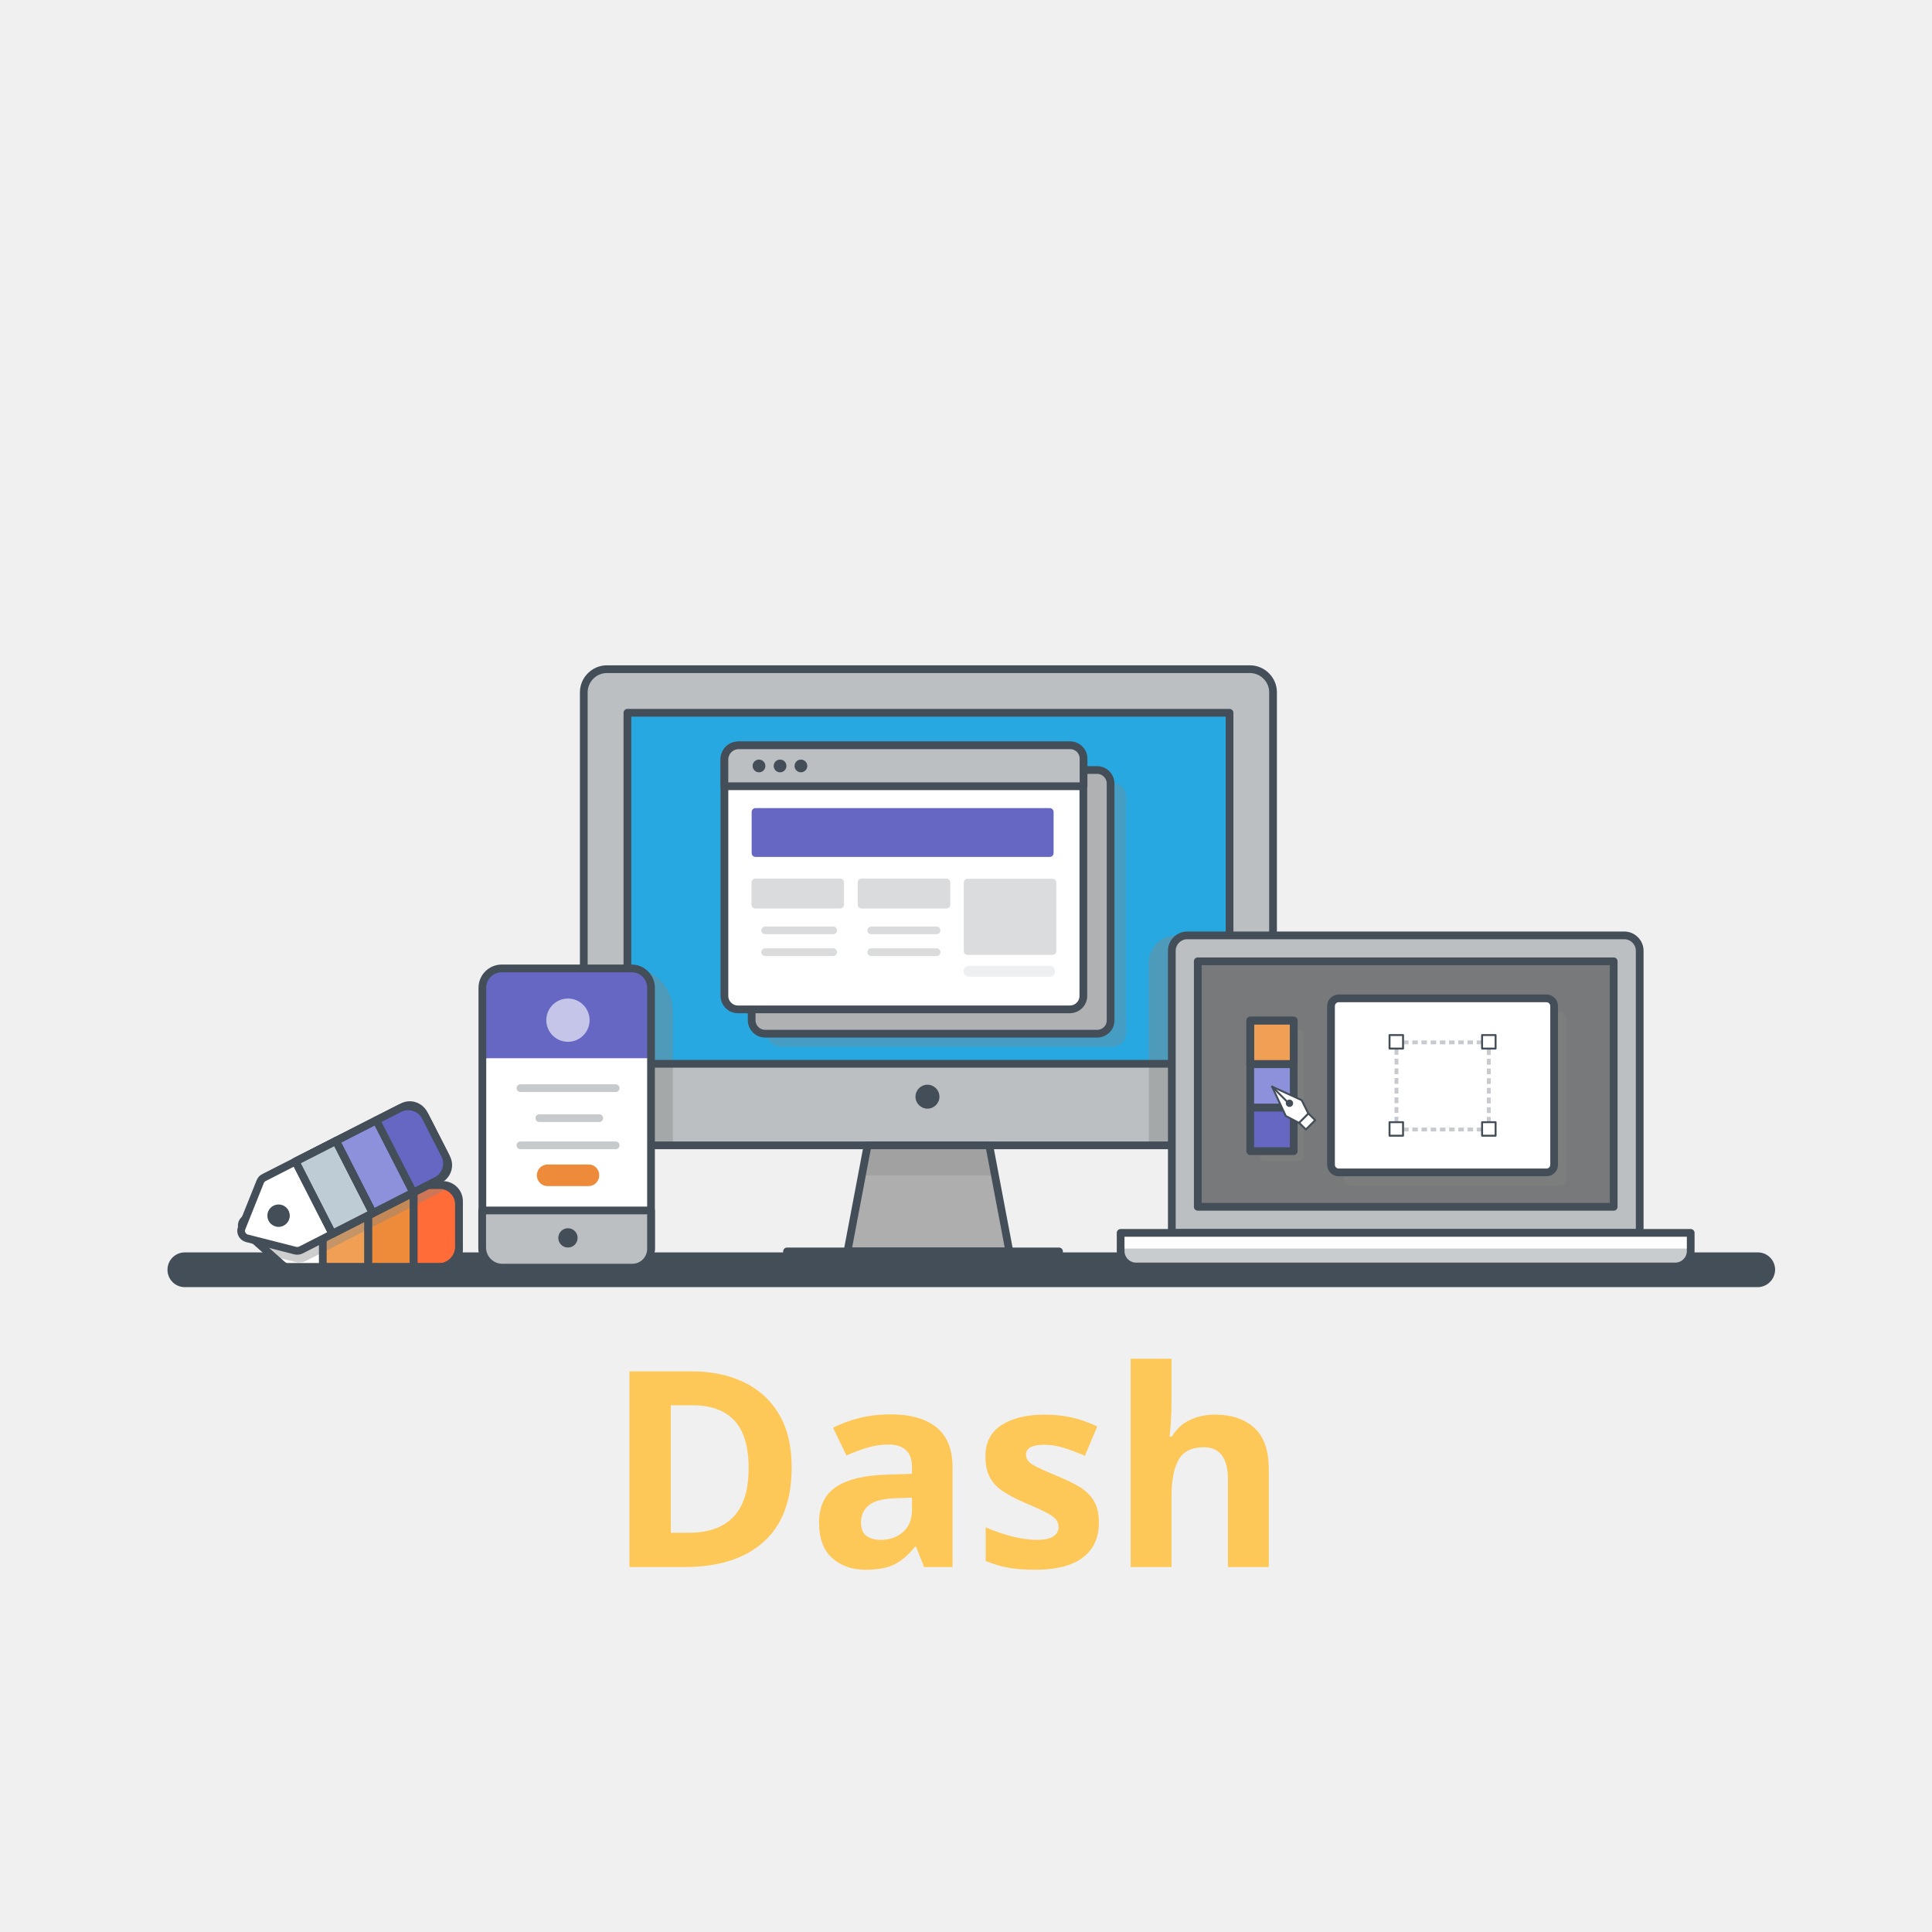
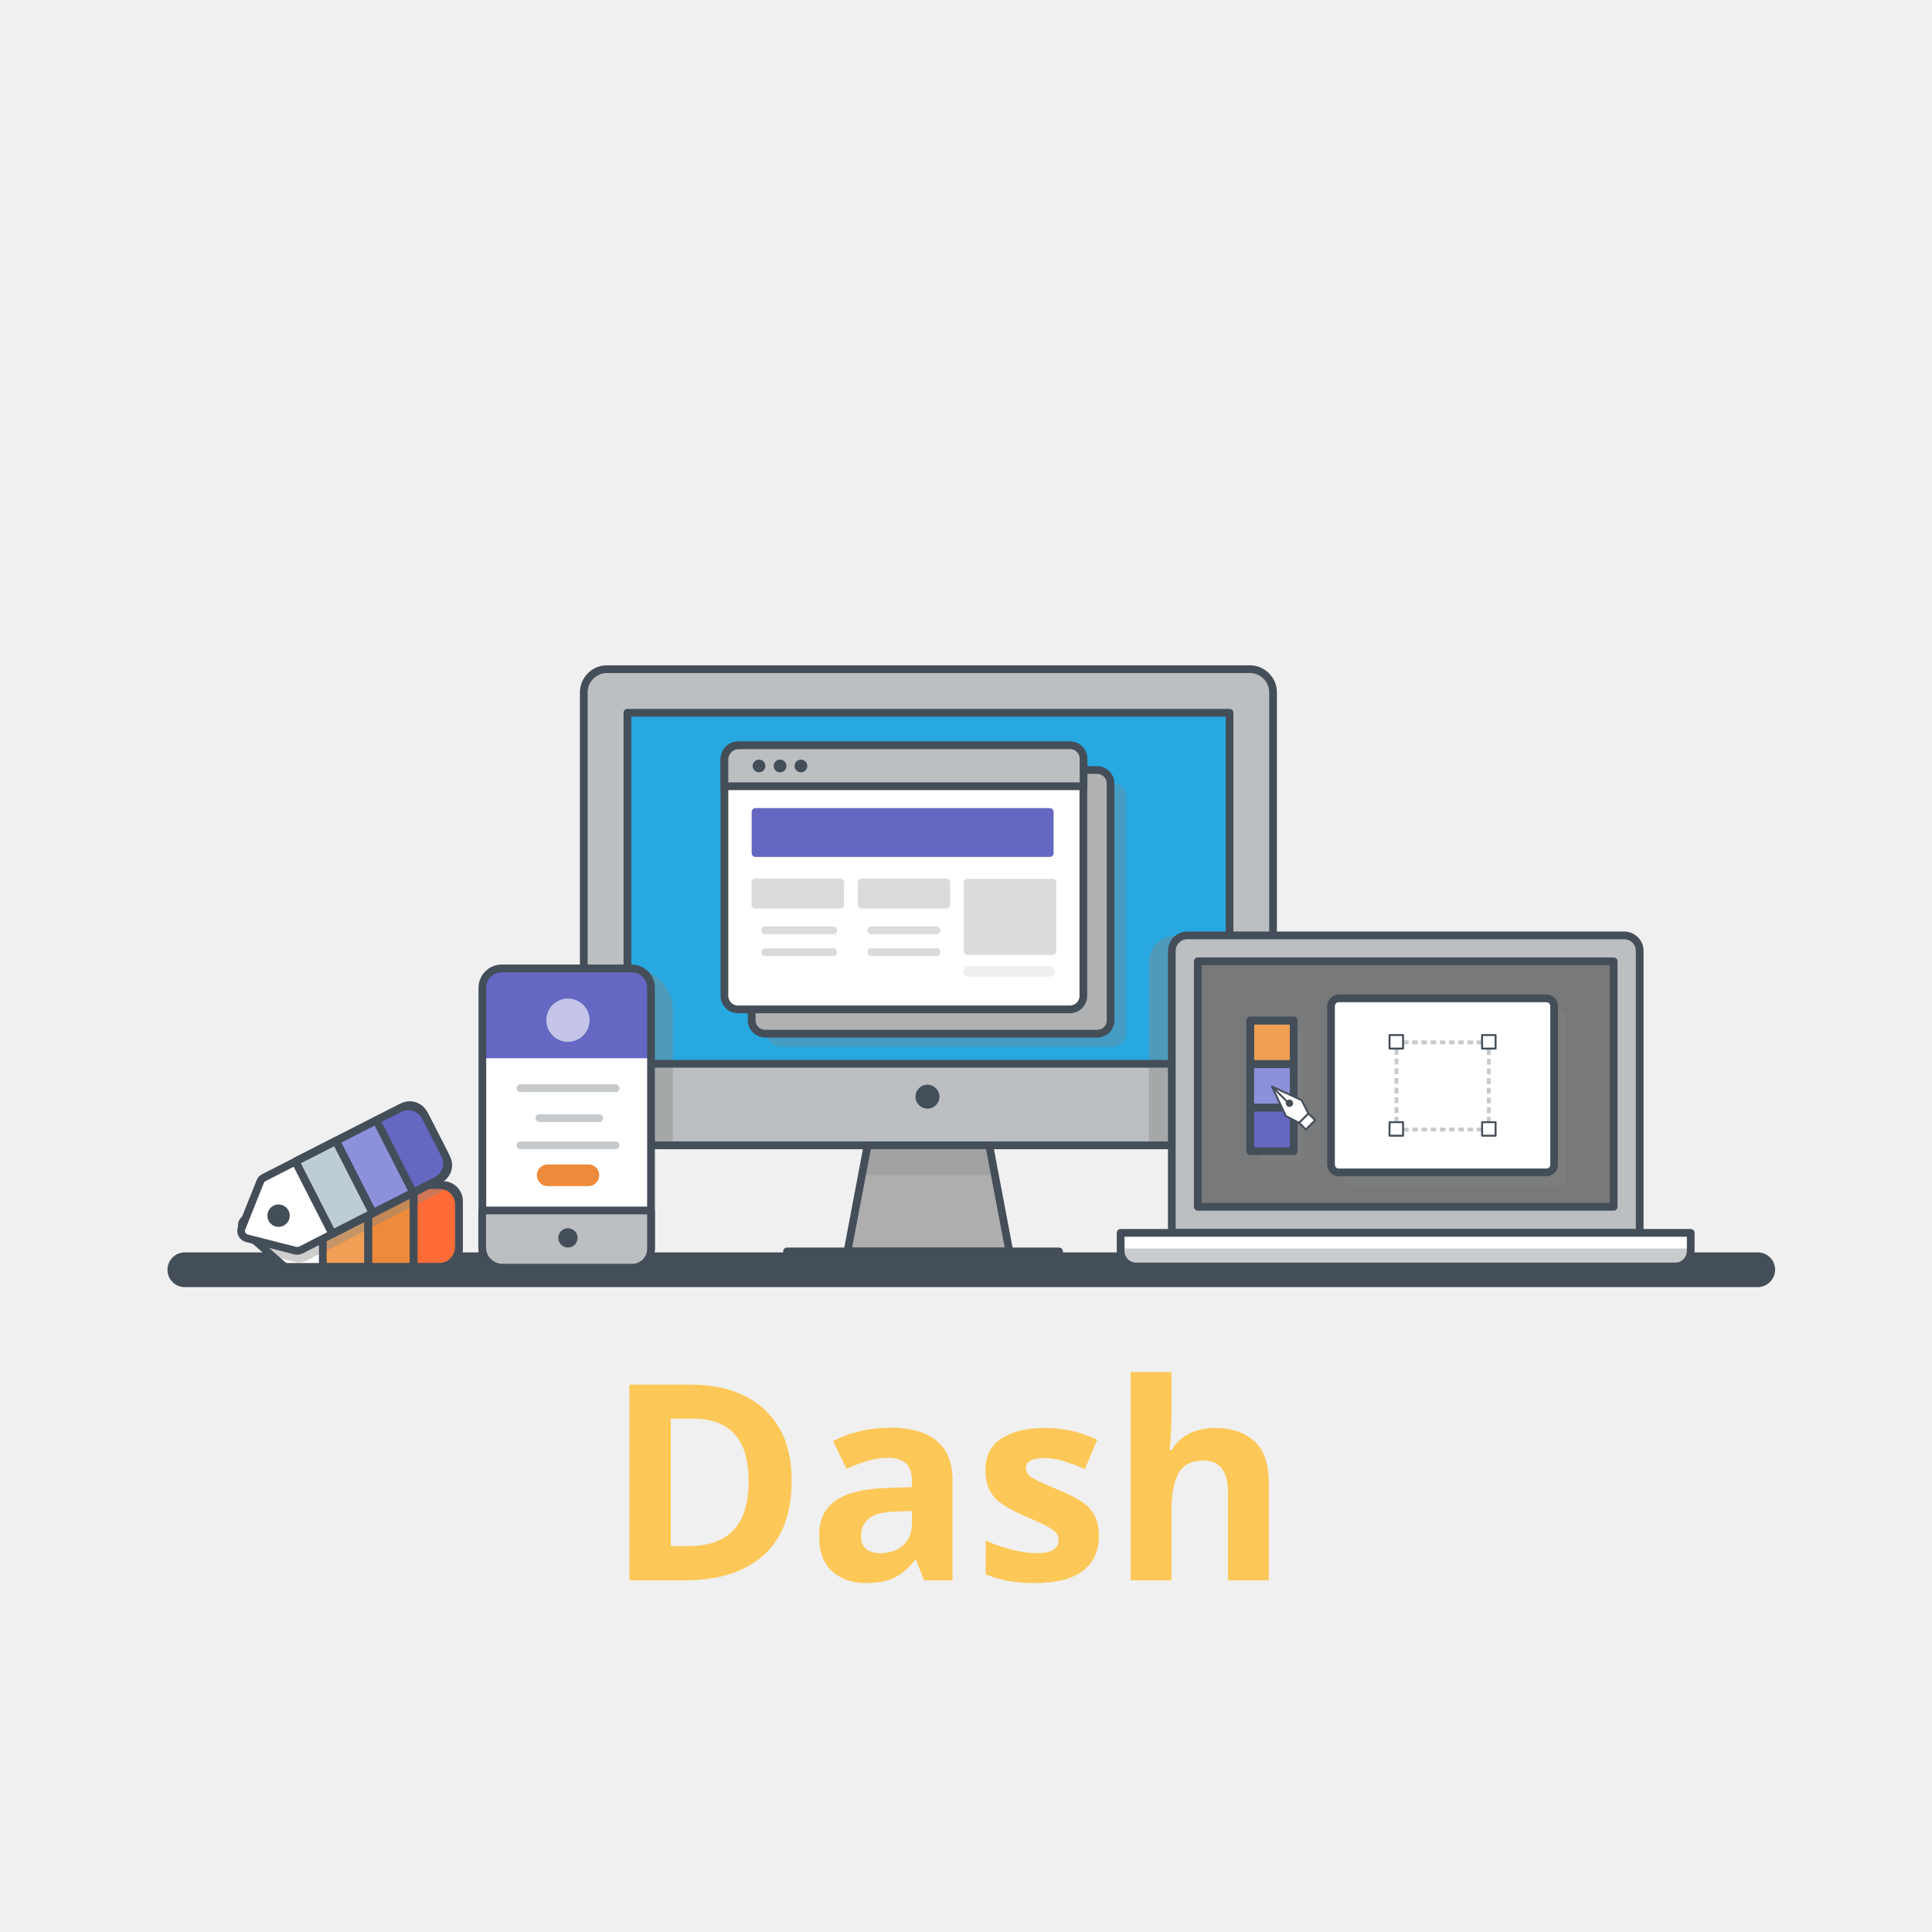
<svg xmlns="http://www.w3.org/2000/svg" width="100%" height="100%" viewBox="0 0 17363 17363" version="1.1" xml:space="preserve" style="fill-rule:evenodd;clip-rule:evenodd;stroke-linecap:round;stroke-linejoin:round;stroke-miterlimit:10;">
  <path id="XMLID_1313_" d="M15795.1,11567.7l-14133.7,0c-86.804,0 -156.25,-69.445 -156.25,-156.25c0,-86.804 69.446,-156.25 156.25,-156.25l14135.4,0c86.804,0 156.25,69.446 156.25,156.25c-1.737,86.805 -71.179,156.25 -157.987,156.25Z" style="fill:#444e59;fill-rule:nonzero;" />
  <g id="XMLID_24_">
    <rect id="XMLID_6_" x="7072.92" y="11246.5" width="2444.45" height="145.833" style="fill:#444e59;" />
    <g id="XMLID_104_">
      <path id="XMLID_76_" d="M11215.3,10293.4l-5767.38,-0c-114.584,-0 -208.334,-93.75 -208.334,-208.334l0,-3862.85c0,-114.583 93.75,-208.333 208.334,-208.333l5767.38,0c114.583,0 208.333,93.75 208.333,208.333l0,3861.11c0,116.321 -92.017,210.071 -208.333,210.071Z" style="fill:#bbbfc2;fill-rule:nonzero;" />
      <rect id="XMLID_80_" x="5630" y="6405.9" width="5427.08" height="3154.51" style="fill:#28a8e0;" />
      <path id="XMLID_18_" d="M11229.2,10293.4l-904.513,-0l0,-1645.83c0,-131.945 105.9,-237.85 237.846,-237.85l666.667,0l-0,1883.68Z" style="fill:#848484;fill-opacity:0.4;fill-rule:nonzero;" />
      <path id="XMLID_107_" d="M5678.83,8703.12l-439.237,0l-0,1296.88c-0,161.458 138.887,293.404 302.083,293.404l505.209,0l-0,-1215.28c-1.738,-203.125 -166.667,-375 -368.055,-375Z" style="fill:#848484;fill-opacity:0.4;fill-rule:nonzero;" />
      <path id="XMLID_5_" d="M11232.6,10293.4l-5777.79,-0c-114.583,-0 -208.333,-93.75 -208.333,-208.334l0,-3862.85c0,-114.583 93.75,-208.333 208.333,-208.333l5777.79,0c114.583,0 208.333,93.75 208.333,208.333l0,3861.11c0,116.321 -93.75,210.071 -208.333,210.071Z" style="fill:none;fill-rule:nonzero;stroke:#444e59;stroke-width:69.46px;" />
      <rect id="XMLID_7_" x="5638.62" y="6405.86" width="5411.46" height="3154.51" style="fill:none;stroke:#444e59;stroke-width:69.46px;" />
    </g>
    <path id="XMLID_179_" d="M9998.25,9408l-2982.64,0c-67.709,0 -121.53,-55.558 -121.53,-121.529l0,-2128.47c0,-67.708 55.559,-121.529 121.53,-121.529l2982.64,-0c67.708,-0 121.529,55.554 121.529,121.529l0,2126.73c0,67.709 -53.821,123.267 -121.529,123.267Z" style="fill:#848484;fill-opacity:0.32;fill-rule:nonzero;" />
    <path id="XMLID_134_" d="M9859.38,9289.92l-2982.64,-0c-67.709,-0 -121.53,-55.555 -121.53,-121.525l0,-2126.74c0,-67.708 55.555,-121.529 121.53,-121.529l2982.64,0c67.708,0 121.529,55.558 121.529,121.529l0,2126.74c1.734,67.708 -53.821,121.525 -121.529,121.525Z" style="fill:#afb1b2;fill-rule:nonzero;" />
    <path id="XMLID_137_" d="M9859.38,9289.92l-2982.64,-0c-67.709,-0 -121.53,-55.555 -121.53,-121.525l0,-2126.74c0,-67.708 55.555,-121.529 121.53,-121.529l2982.64,0c67.708,0 121.529,55.558 121.529,121.529l0,2126.74c1.734,67.708 -53.821,121.525 -121.529,121.525Z" style="fill:none;fill-rule:nonzero;stroke:#444e59;stroke-width:69.46px;" />
    <path id="XMLID_96_" d="M9071.17,11246.5l-1454.86,-0l180.555,-953.125l1093.75,-0l180.554,953.125Z" style="fill:#aeaeaf;fill-rule:nonzero;" />
    <path id="XMLID_99_" d="M8939.25,10562.5l-48.612,-269.096l-1093.75,0l-48.613,269.096l1190.98,0Z" style="fill:#848484;fill-opacity:0.32;fill-rule:nonzero;" />
    <path id="XMLID_3_" d="M9071.17,11246.5l-1454.86,-0l180.555,-953.125l1093.75,-0l180.554,953.125Z" style="fill:none;fill-rule:nonzero;stroke:#444e59;stroke-width:69.46px;" />
    <rect id="XMLID_8_" x="7072.92" y="11246.5" width="2444.45" height="145.833" style="fill:none;stroke:#444e59;stroke-width:69.46px;" />
    <circle id="XMLID_9_" cx="8335.08" cy="9855.92" r="107.638" style="fill:#444e59;" />
    <path id="XMLID_133_" d="M9614.58,9071.17l-2982.64,-0c-67.708,-0 -121.529,-55.555 -121.529,-121.525l-0,-2128.47c-0,-67.709 55.554,-121.525 121.529,-121.525l2982.64,-0c67.709,-0 121.53,55.554 121.53,121.525l-0.001,2126.74c1.734,67.709 -53.82,123.263 -121.529,123.263Z" style="fill:#fff;fill-rule:nonzero;" />
    <path id="XMLID_25_" d="M9614.58,9071.17l-2982.64,-0c-67.708,-0 -121.529,-55.555 -121.529,-121.525l-0,-2128.47c-0,-67.709 55.554,-121.525 121.529,-121.525l2982.64,-0c67.709,-0 121.53,55.554 121.53,121.525l-0.001,2126.74c1.734,67.709 -53.82,123.263 -121.529,123.263Z" style="fill:none;fill-rule:nonzero;stroke:#444e59;stroke-width:69.46px;" />
    <path id="XMLID_105_" d="M9737.83,7065.96l-3227.43,0l0,-239.583c0,-69.442 57.292,-128.471 128.471,-128.471l2979.17,0c65.975,0 119.791,53.821 119.791,119.792l0,248.262Z" style="fill:#bbbfc2;fill-rule:nonzero;" />
    <path id="XMLID_26_" d="M9737.83,7065.96l-3227.43,0l0,-239.583c0,-69.442 57.292,-128.471 128.471,-128.471l2979.17,0c65.975,0 119.791,53.821 119.791,119.792l0,248.262Z" style="fill:none;fill-rule:nonzero;stroke:#444e59;stroke-width:69.46px;" />
    <g id="XMLID_108_">
      <circle id="XMLID_106_" cx="6821.17" cy="6883.67" r="57.292" style="fill:#444e59;" />
      <circle id="XMLID_109_" cx="7010.42" cy="6883.67" r="57.292" style="fill:#444e59;" />
      <circle id="XMLID_120_" cx="7197.92" cy="6883.67" r="57.292" style="fill:#444e59;" />
    </g>
    <path id="XMLID_122_" d="M9434.04,7701.38l-2644.1,0c-19.096,0 -34.721,-15.625 -34.721,-34.721l-0,-369.792c-0,-19.095 15.625,-34.72 34.721,-34.72l2644.1,-0c19.096,-0 34.721,15.625 34.721,34.721l-0,369.791c-0,19.096 -15.625,34.721 -34.721,34.721Z" style="fill:#6567c3;fill-rule:nonzero;" />
    <g id="XMLID_123_">
      <path id="XMLID_124_" d="M7550.33,8164.92l-762.15,-0c-19.1,-0 -34.725,-15.625 -34.725,-34.721l0,-199.654c0,-19.096 15.625,-34.721 34.725,-34.721l762.15,-0c19.1,-0 34.725,15.625 34.725,34.721l0,199.654c0,19.096 -13.891,34.721 -34.725,34.721Z" style="fill:#444e59;fill-opacity:0.2;fill-rule:nonzero;" />
      <path id="XMLID_125_" d="M6876.75,8361.12l611.108,0" style="fill:none;fill-rule:nonzero;stroke:#444e59;stroke-opacity:0.2;stroke-width:69.46px;" />
      <path id="XMLID_128_" d="M6876.75,8557.29l611.108,-0" style="fill:none;fill-rule:nonzero;stroke:#444e59;stroke-opacity:0.2;stroke-width:69.46px;" />
    </g>
    <g id="XMLID_127_">
      <path id="XMLID_131_" d="M8505.21,8164.92l-762.154,-0c-19.096,-0 -34.721,-15.625 -34.721,-34.721l0,-199.654c0,-19.096 15.625,-34.721 34.721,-34.721l762.154,-0c19.096,-0 34.721,15.625 34.721,34.721l0,199.654c0,19.096 -15.625,34.721 -34.721,34.721Z" style="fill:#444e59;fill-opacity:0.2;fill-rule:nonzero;" />
      <path id="XMLID_130_" d="M7829.88,8361.12l586.804,0" style="fill:none;fill-rule:nonzero;stroke:#444e59;stroke-opacity:0.2;stroke-width:69.46px;" />
      <path id="XMLID_129_" d="M7829.88,8557.29l586.804,-0" style="fill:none;fill-rule:nonzero;stroke:#444e59;stroke-opacity:0.2;stroke-width:69.46px;" />
    </g>
    <g id="XMLID_132_" opacity="0.2">
      <path id="XMLID_135_" d="M9458.33,8581.58l-762.154,0c-19.096,0 -34.721,-15.625 -34.721,-34.721l0,-614.583c0,-19.096 15.625,-34.721 34.721,-34.721l762.154,0c19.096,0 34.721,15.625 34.721,34.721l0,614.583c0,19.096 -15.625,34.721 -34.721,34.721Z" style="fill:#444e59;fill-rule:nonzero;" />
    </g>
    <g id="XMLID_126_" opacity="0.09">
      <path id="XMLID_136_" d="M9434.04,8777.79l-725.696,-0c-27.779,-0 -48.613,-22.571 -48.613,-48.613c0,-26.041 22.571,-48.612 48.613,-48.612l725.696,-0c27.775,-0 48.608,22.57 48.608,48.612c0,26.042 -22.567,48.613 -48.608,48.613Z" style="fill:#444e59;fill-rule:nonzero;" />
    </g>
  </g>
  <g id="XMLID_23_">
    <g id="XMLID_12_">
      <path id="XMLID_71_" d="M3979.17,10649.3l-1399.31,-0c-17.362,-0 -32.987,5.208 -45.141,17.362l-338.542,295.138c-31.25,27.779 -31.25,76.391 0,102.433l338.542,300.346c12.154,10.416 27.779,20.833 45.141,20.833l1399.31,0c79.862,0 145.833,-72.917 145.833,-152.779l0,-442.708c-1.738,-76.388 -65.971,-140.625 -145.833,-140.625Zm-1437.5,449.654c-46.875,-0 -86.804,-38.196 -86.804,-86.804c-0,-48.613 38.191,-86.809 86.804,-86.809c48.612,0 86.804,38.196 86.804,86.809c-0,48.608 -38.192,86.804 -86.804,86.804Z" style="fill:#fff;fill-rule:nonzero;" />
      <rect id="XMLID_70_" x="2901.04" y="10649.3" width="407.988" height="737.846" style="fill:#f09f54;" />
      <rect id="XMLID_69_" x="3309.03" y="10649.3" width="407.988" height="737.846" style="fill:#ed8b3b;" />
      <path id="XMLID_58_" d="M3942.71,11387.2l-225.695,-0l-0,-737.85l232.641,-0c95.484,-0 175.346,78.125 175.346,175.35l0,381.941c-1.738,98.959 -83.333,180.559 -182.292,180.559Z" style="fill:#ff6c37;fill-rule:nonzero;" />
      <path id="XMLID_117_" d="M4017.36,10685.8c-6.946,-1.733 -13.892,-1.733 -20.834,-1.733l-1399.31,-0c-17.359,-0 -32.984,5.208 -45.138,17.358l-338.541,295.142c-31.25,27.775 -31.25,76.387 -0,102.429l211.804,185.762l229.167,57.292c10.416,3.475 22.57,3.475 34.724,3.475c22.567,0 43.401,-5.208 64.234,-15.625l1246.53,-635.417c5.208,-1.737 12.154,-5.208 17.363,-8.683Zm-1458.33,447.917c-46.875,-0 -86.808,-38.192 -86.808,-86.805c-0,-48.612 38.196,-86.804 86.808,-86.804c48.609,0 86.804,38.192 86.804,86.805c0,48.612 -38.196,86.804 -86.804,86.804Z" style="fill:#848484;fill-opacity:0.4;fill-rule:nonzero;" />
      <path id="XMLID_29_" d="M3979.17,10649.3l-1399.31,-0c-17.362,-0 -32.987,5.208 -45.141,17.362l-338.542,295.138c-31.25,27.779 -31.25,76.391 0,102.433l338.542,300.346c12.154,10.416 27.779,20.833 45.141,20.833l1399.31,0c79.862,0 145.833,-72.917 145.833,-152.779l0,-442.708c-1.738,-76.388 -65.971,-140.625 -145.833,-140.625Zm-1437.5,449.654c-46.875,-0 -86.804,-38.196 -86.804,-86.804c-0,-48.613 38.191,-86.809 86.804,-86.809c48.612,0 86.804,38.196 86.804,86.809c-0,48.608 -38.192,86.804 -86.804,86.804Z" style="fill:none;fill-rule:nonzero;stroke:#444e59;stroke-width:69.46px;" />
      <rect id="XMLID_17_" x="2901.04" y="10649.3" width="407.988" height="737.846" style="fill:none;stroke:#444e59;stroke-width:69.46px;" />
      <rect id="XMLID_21_" x="3309.03" y="10649.3" width="407.988" height="737.846" style="fill:none;stroke:#444e59;stroke-width:69.46px;" />
      <path id="XMLID_22_" d="M3942.71,11387.2l-225.695,-0l-0,-737.85l232.641,-0c95.484,-0 175.346,78.125 175.346,175.35l0,381.941c-1.738,98.959 -83.333,180.559 -182.292,180.559Z" style="fill:none;fill-rule:nonzero;stroke:#444e59;stroke-width:69.46px;" />
    </g>
    <g id="XMLID_20_">
      <path id="XMLID_74_" d="M3618.05,9947.92l-1246.53,635.416c-15.625,6.946 -26.042,20.834 -32.987,36.459l-166.667,416.666c-15.625,38.196 6.946,81.596 46.875,92.013l435.762,111.112c15.625,3.471 32.988,1.738 48.613,-5.208l1246.53,-635.417c71.179,-36.458 98.958,-123.262 62.5,-192.708l-201.392,-394.096c-36.458,-72.916 -123.262,-100.696 -192.708,-64.237Z" style="fill:#fff;fill-rule:nonzero;" />
      <path id="XMLID_77_" d="M3383.26,10066.8l-363.433,185.43l331.404,649.541l363.434,-185.429l-331.405,-649.542Z" style="fill:#8d91db;" />
      <path id="XMLID_33_" d="M3618.05,9947.92l-1246.53,635.416c-15.625,6.946 -26.042,20.834 -32.987,36.459l-166.667,416.666c-15.625,38.196 6.946,81.596 46.875,92.013l435.762,111.112c15.625,3.471 32.988,1.738 48.613,-5.208l1246.53,-635.417c71.179,-36.458 98.958,-123.262 62.5,-192.708l-201.392,-394.096c-36.458,-72.916 -123.262,-100.696 -192.708,-64.237Z" style="fill:none;fill-rule:nonzero;stroke:#444e59;stroke-width:69.46px;" />
      <circle id="XMLID_34_" cx="2503.47" cy="10925.3" r="100.696" style="fill:#444e59;" />
      <path id="XMLID_79_" d="M3019.04,10253.2l-363.434,185.434l331.405,649.541l363.433,-185.433l-331.404,-649.542Z" style="fill:#beccd5;stroke:#444e59;stroke-width:69.46px;" />
      <path id="XMLID_32_" d="M3019.04,10253.2l-363.434,185.434l331.405,649.541l363.433,-185.433l-331.404,-649.542Z" style="fill:none;stroke:#444e59;stroke-width:69.46px;" />
      <path id="XMLID_31_" d="M3383.26,10066.8l-363.433,185.43l331.404,649.541l363.434,-185.429l-331.405,-649.542Z" style="fill:none;stroke:#444e59;stroke-width:69.46px;" />
      <path id="XMLID_30_" d="M3921.88,10611.1l-208.333,105.9l-331.596,-649.304l208.333,-105.904c85.067,-43.4 189.234,-10.417 234.375,76.391l173.609,340.275c43.404,85.071 8.683,189.238 -76.388,232.642Z" style="fill:#6567c3;fill-rule:nonzero;" />
      <path id="XMLID_78_" d="M3921.88,10611.1l-208.333,105.9l-331.596,-649.304l208.333,-105.904c85.067,-43.4 189.234,-10.417 234.375,76.391l173.609,340.275c43.404,85.071 8.683,189.238 -76.388,232.642Z" style="fill:none;fill-rule:nonzero;stroke:#444e59;stroke-width:69.46px;" />
    </g>
  </g>
  <g id="XMLID_90_">
    <path id="XMLID_102_" d="M5677.08,11392.4l-1168.4,0c-95.483,0 -173.608,-78.125 -173.608,-173.612l-0,-2342.01c-0,-95.487 78.125,-173.612 173.608,-173.612l1168.4,-0.001c95.488,0.001 173.613,78.126 173.613,173.613l-0,2342.01c-0,97.22 -78.125,173.612 -173.613,173.612Z" style="fill:#fff;fill-rule:nonzero;" />
    <path id="XMLID_83_" d="M5875,9510.42l-1539.93,-0l-0,-637.154c-0,-93.75 76.387,-170.138 170.137,-170.138l1189.24,0c98.958,0 178.816,81.596 178.816,178.821l0.001,628.471l1.737,-0Z" style="fill:#6567c3;fill-rule:nonzero;" />
    <path id="XMLID_10_" d="M5677.08,11392.4l-1168.4,0c-95.483,0 -173.608,-78.125 -173.608,-173.612l-0,-2342.01c-0,-95.487 78.125,-173.612 173.608,-173.612l1168.4,-0.001c95.488,0.001 173.613,78.126 173.613,173.613l-0,2342.01c-0,97.22 -78.125,173.612 -173.613,173.612Z" style="fill:none;fill-rule:nonzero;stroke:#444e59;stroke-width:69.46px;" />
    <path id="XMLID_82_" d="M5678.83,11392.4l-1164.93,0c-98.958,0 -180.554,-81.6 -180.554,-180.558l-0,-333.334l1517.36,0l0,342.017c0,95.483 -78.125,171.875 -171.875,171.875Z" style="fill:#bbbfc2;fill-rule:nonzero;" />
    <path id="XMLID_81_" d="M5682.29,11392.4l-1168.4,0c-98.959,0 -180.555,-81.6 -180.555,-180.558l0,-333.334l1517.36,0l-0,345.488c-0,93.75 -76.392,168.404 -168.404,168.404Z" style="fill:none;fill-rule:nonzero;stroke:#444e59;stroke-width:69.46px;" />
    <circle id="XMLID_84_" cx="5104.17" cy="11125" r="86.804" style="fill:#444e59;" />
    <path id="XMLID_86_" d="M4677.08,9779.5l855.904,0" style="fill:none;fill-rule:nonzero;stroke:#444e59;stroke-opacity:0.3;stroke-width:69.46px;" />
    <path id="XMLID_87_" d="M4847.21,10048.6l538.196,0" style="fill:none;fill-rule:nonzero;stroke:#444e59;stroke-opacity:0.3;stroke-width:69.46px;" />
    <path id="XMLID_88_" d="M4677.08,10293.4l855.904,-0" style="fill:none;fill-rule:nonzero;stroke:#444e59;stroke-opacity:0.3;stroke-width:69.46px;" />
    <circle id="XMLID_85_" cx="5104.17" cy="9168.42" r="194.446" style="fill:#fff;fill-opacity:0.62;" />
    <path id="XMLID_89_" d="M5385.42,10562.5c-0,53.821 -43.404,97.221 -97.221,97.221l-366.321,-0c-53.821,-0 -97.221,-43.4 -97.221,-97.221c0,-53.821 43.4,-97.221 97.221,-97.221l366.321,0c53.816,-1.737 97.221,41.667 97.221,97.221Z" style="fill:#ed8b3b;fill-rule:nonzero;" />
  </g>
  <g id="XMLID_111_">
    <path id="XMLID_100_" d="M14725.7,11074.7l-4206.6,-0l0,-2527.78c0,-74.655 60.767,-135.417 135.417,-135.417l3937.5,-0c72.916,-0 131.946,59.029 131.946,131.946l-0,2531.25l1.737,-0Z" style="fill:#bbbfc2;fill-rule:nonzero;" />
    <path id="XMLID_11_" d="M14736.1,11079.9l-4204.88,0l0,-2534.72c0,-76.387 62.5,-138.887 138.888,-138.887l3927.08,-0c76.391,-0 138.891,62.5 138.891,138.887l0.001,2534.72l0.012,0Z" style="fill:none;fill-rule:nonzero;stroke:#444e59;stroke-width:69.46px;" />
    <rect id="XMLID_101_" x="10764.4" y="8630.68" width="3741.32" height="2225.7" style="fill:#5d5d5d;fill-opacity:0.71;" />
    <path id="XMLID_183_" d="M11678.8,10432.3l-322.916,-0c-19.1,-0 -34.725,-15.625 -34.725,-34.721l-0,-1105.9c-0,-19.096 15.625,-34.721 34.725,-34.721l322.916,-0c19.096,-0 34.721,15.625 34.721,34.721l0,1107.64c0,17.363 -15.625,32.988 -34.721,32.988Z" style="fill:#848484;fill-opacity:0.32;fill-rule:nonzero;" />
    <path id="XMLID_178_" d="M14010.4,10656.2l-1864.58,0c-38.195,0 -69.445,-31.25 -69.445,-69.446l-0,-1425.35c-0,-38.195 31.25,-69.445 69.445,-69.445l1864.58,-0.001c38.196,0.001 69.446,31.251 69.446,69.446l-0,1425.35c-0,38.196 -29.517,69.446 -69.446,69.446Z" style="fill:#848484;fill-opacity:0.32;fill-rule:nonzero;" />
    <rect id="XMLID_103_" x="10764.5" y="8639.24" width="3737.85" height="2206.6" style="fill:none;stroke:#444e59;stroke-width:69.46px;" />
    <path id="XMLID_110_" d="M15194.5,11079.9l-5123.28,0l0,163.192c0,76.391 62.5,138.891 138.892,138.891l4845.5,0c76.392,0 138.892,-62.5 138.892,-138.891l-0,-163.192Z" style="fill:#fff;fill-rule:nonzero;" />
    <path id="XMLID_206_" d="M10267.3,11392.4l4732.65,0c95.488,0 173.613,-72.917 190.971,-171.875l-5116.33,0c17.358,98.958 97.22,171.875 192.708,171.875Z" style="fill:#bbbfc2;fill-opacity:0.8;fill-rule:nonzero;" />
    <path id="XMLID_15_" d="M15194.5,11079.9l-5123.28,0l0,163.192c0,76.391 62.5,138.891 138.892,138.891l4845.5,0c76.392,0 138.892,-62.5 138.892,-138.891l-0,-163.192Z" style="fill:none;fill-rule:nonzero;stroke:#444e59;stroke-width:69.46px;" />
    <rect id="XMLID_201_" x="11229.2" y="9168.42" width="390.625" height="390.625" style="fill:#f09f54;" />
    <rect id="XMLID_138_" x="11236.1" y="9171.88" width="390.625" height="390.625" style="fill:none;stroke:#444e59;stroke-width:69.46px;" />
    <rect id="XMLID_180_" x="11236.1" y="9171.88" width="390.625" height="390.625" style="fill:none;stroke:#444e59;stroke-width:69.46px;" />
    <rect id="XMLID_156_" x="11229.2" y="9559.04" width="390.625" height="390.625" style="fill:#8d91db;" />
    <rect id="XMLID_140_" x="11236.1" y="9564.25" width="390.625" height="390.625" style="fill:none;stroke:#444e59;stroke-width:69.46px;" />
    <rect id="XMLID_202_" x="11229.2" y="9949.67" width="390.625" height="390.625" style="fill:#6567c3;" />
    <rect id="XMLID_143_" x="11236.1" y="9954.88" width="390.625" height="390.625" style="fill:none;stroke:#444e59;stroke-width:69.46px;" />
    <path id="XMLID_115_" d="M13897.6,10536.5l-1866.32,0c-38.196,0 -69.446,-31.25 -69.446,-69.445l-0,-1425.35c-0,-38.196 31.25,-69.446 69.445,-69.446l1866.32,-0c38.192,-0 69.442,31.25 69.442,69.446l0,1425.35c0,39.934 -31.25,69.446 -69.442,69.446Z" style="fill:#fff;fill-rule:nonzero;" />
    <path id="XMLID_139_" d="M13897.6,10536.5l-1866.32,0c-38.196,0 -69.446,-31.25 -69.446,-69.445l-0,-1425.35c-0,-38.196 31.25,-69.446 69.445,-69.446l1866.32,-0c38.192,-0 69.442,31.25 69.442,69.446l0,1425.35c0,39.934 -31.25,69.446 -69.442,69.446Z" style="fill:none;fill-rule:nonzero;stroke:#444e59;stroke-width:69.46px;" />
    <g id="XMLID_147_" opacity="0.3">
      <g id="XMLID_205_">
        <path id="XMLID_419_" d="M13380.2,10125l0,26.042l-26.041,-0" style="fill:none;fill-rule:nonzero;stroke:#444e59;stroke-width:34.71px;stroke-linecap:butt;stroke-miterlimit:4;" />
        <path id="XMLID_418_" d="M13321.2,10151l-727.429,-0" style="fill:none;fill-rule:nonzero;stroke:#444e59;stroke-width:34.71px;stroke-linecap:butt;stroke-miterlimit:4;stroke-dasharray:49.63,33.08;" />
        <path id="XMLID_417_" d="M12576.4,10151l-26.042,-0l0,-26.042" style="fill:none;fill-rule:nonzero;stroke:#444e59;stroke-width:34.71px;stroke-linecap:butt;stroke-miterlimit:4;" />
        <path id="XMLID_416_" d="M12550.3,10088.5l0,-677.084" style="fill:none;fill-rule:nonzero;stroke:#444e59;stroke-width:34.71px;stroke-linecap:butt;stroke-miterlimit:4;stroke-dasharray:52.17,34.79;" />
        <path id="XMLID_415_" d="M12550.3,9394.08l0,-26.041l26.042,-0" style="fill:none;fill-rule:nonzero;stroke:#444e59;stroke-width:34.71px;stroke-linecap:butt;stroke-miterlimit:4;" />
        <path id="XMLID_214_" d="M12609.4,9368.04l727.429,-0" style="fill:none;fill-rule:nonzero;stroke:#444e59;stroke-width:34.71px;stroke-linecap:butt;stroke-miterlimit:4;stroke-dasharray:49.63,33.08;" />
        <path id="XMLID_213_" d="M13354.2,9368.04l26.041,-0l0,26.041" style="fill:none;fill-rule:nonzero;stroke:#444e59;stroke-width:34.71px;stroke-linecap:butt;stroke-miterlimit:4;" />
        <path id="XMLID_211_" d="M13380.2,9428.83l0,678.817" style="fill:none;fill-rule:nonzero;stroke:#444e59;stroke-width:34.71px;stroke-linecap:butt;stroke-miterlimit:4;stroke-dasharray:52.17,34.79;" />
      </g>
    </g>
    <g id="XMLID_155_">
      <rect id="XMLID_154_" x="12493" y="9307.29" width="123.262" height="123.262" style="fill:#fff;" />
      <rect id="XMLID_153_" x="12487.8" y="9302.08" width="121.529" height="121.529" style="fill:none;stroke:#444e59;stroke-width:17.38px;stroke-linecap:butt;" />
    </g>
    <g id="XMLID_157_">
      <rect id="XMLID_159_" x="12493" y="10088.5" width="123.262" height="123.263" style="fill:#fff;" />
      <rect id="XMLID_158_" x="12487.8" y="10085.1" width="121.529" height="121.529" style="fill:none;stroke:#444e59;stroke-width:17.38px;stroke-linecap:butt;" />
    </g>
    <g id="XMLID_162_">
      <rect id="XMLID_166_" x="13319.5" y="9307.29" width="123.263" height="123.262" style="fill:#fff;" />
      <rect id="XMLID_164_" x="13319.5" y="9302.08" width="121.529" height="121.529" style="fill:none;stroke:#444e59;stroke-width:17.38px;stroke-linecap:butt;" />
    </g>
    <g id="XMLID_196_">
      <rect id="XMLID_198_" x="13319.5" y="10088.5" width="123.263" height="123.263" style="fill:#fff;" />
      <rect id="XMLID_197_" x="13319.5" y="10085.1" width="121.529" height="121.529" style="fill:none;stroke:#444e59;stroke-width:17.38px;stroke-linecap:butt;" />
    </g>
    <g id="XMLID_229_">
      <g id="XMLID_225_">
        <path id="XMLID_230_" d="M11432.3,9765.62l123.262,263.888l119.792,62.499l83.333,-83.333l-60.762,-121.525l-265.625,-121.529Z" style="fill:#fff;fill-rule:nonzero;" />
        <path id="XMLID_227_" d="M11432.3,9765.62l123.262,263.888l119.792,62.499l83.333,-83.333l-60.762,-121.525l-265.625,-121.529Z" style="fill:none;fill-rule:nonzero;stroke:#444e59;stroke-width:17.38px;stroke-linecap:butt;" />
        <circle id="XMLID_224_" cx="11588.5" cy="9914.92" r="32.987" style="fill:#444e59;" />
        <path id="XMLID_226_" d="M11432.3,9765.62l137.154,137.154" style="fill:none;fill-rule:nonzero;stroke:#444e59;stroke-width:17.38px;" />
      </g>
      <path id="XMLID_231_" d="M11759.2,10007.3l-83.479,83.479l60.154,60.15l83.479,-83.475l-60.154,-60.154Z" style="fill:#fff;" />
      <path id="XMLID_228_" d="M11759.2,10007.3l-83.479,83.479l60.154,60.15l83.479,-83.475l-60.154,-60.154Z" style="fill:none;stroke:#444e59;stroke-width:17.38px;stroke-linecap:butt;" />
    </g>
  </g>
  <g>
-     <text x="5435.04px" y="14082.8px" style="font-family:'Nunito-Black', 'Nunito';font-weight:900;font-size:2462.92px;fill:#fdc858;">Dash</text>
+     <text x="5435.04px" y="14202.5px" style="font-family:'Nunito-Black', 'Nunito';font-weight:900;font-size:2462.92px;fill:#fdc858;">Dash</text>
  </g>
</svg>
